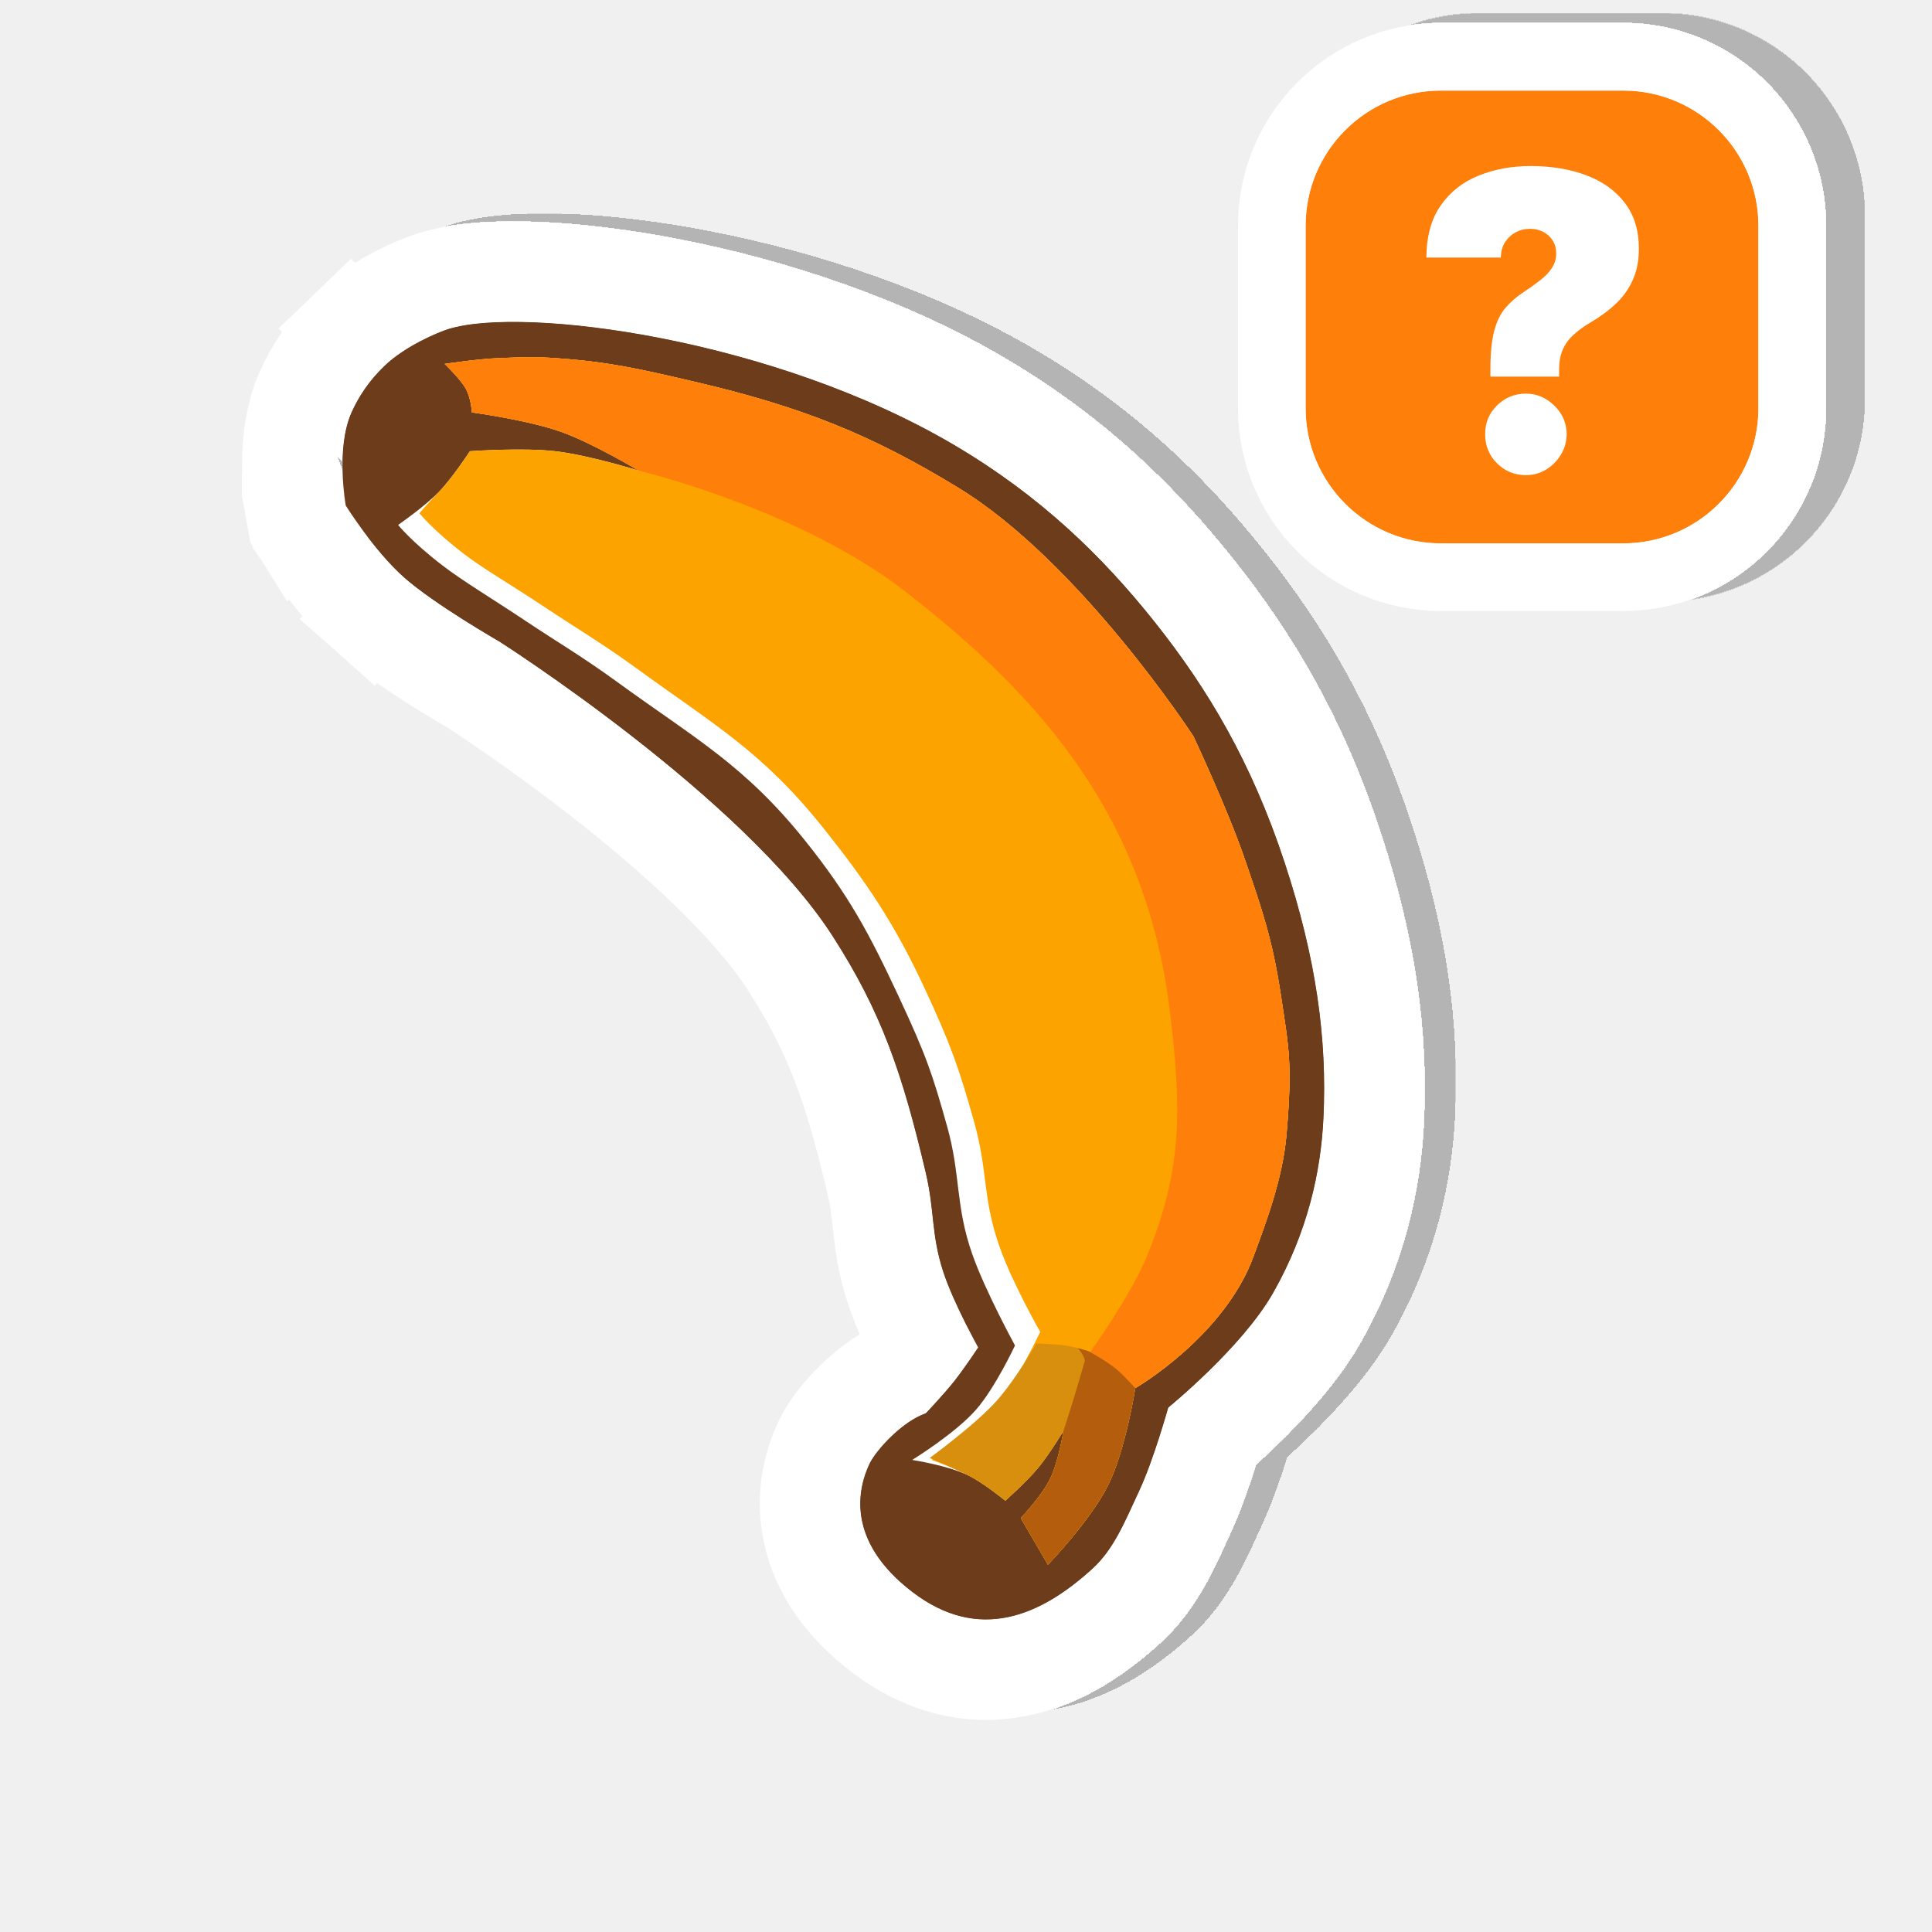
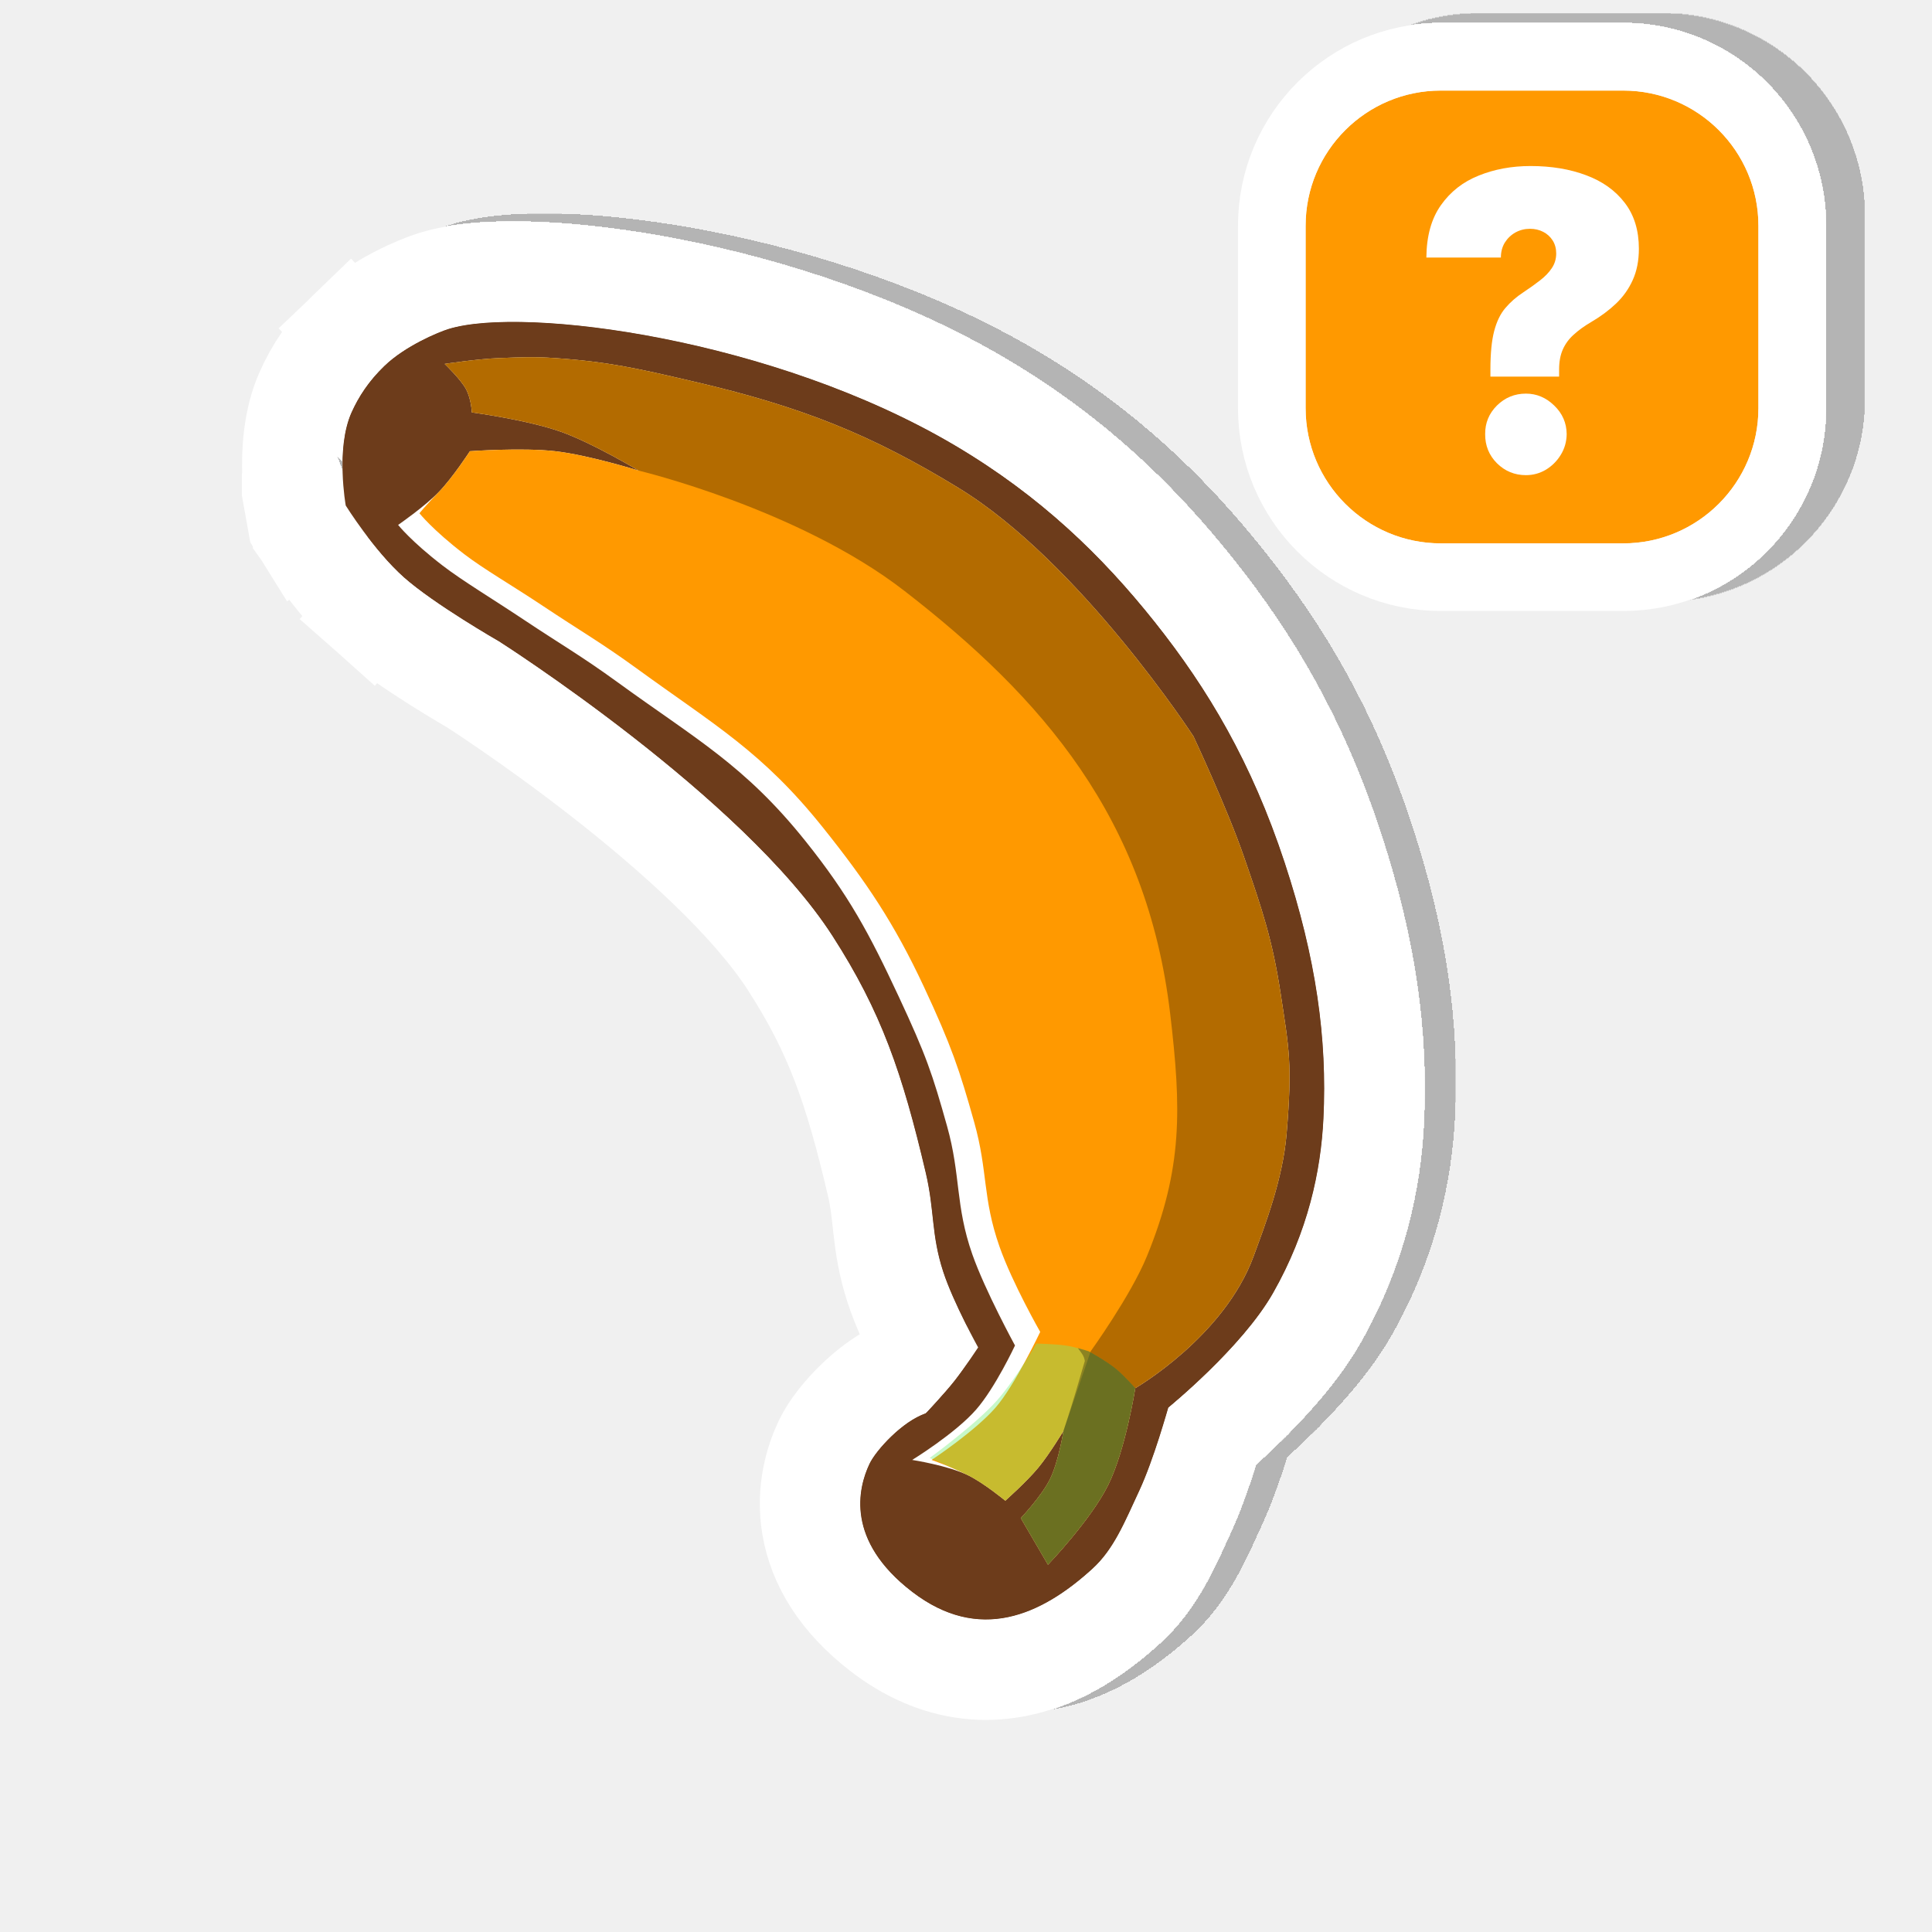
<svg xmlns="http://www.w3.org/2000/svg" width="256" height="256" viewBox="0 0 256 256" fill="none">
  <g clip-path="url(#clip0_783_5)">
    <g filter="url(#filter0_d_783_5)">
      <path d="M46.584 54.647C44.447 59.409 45.813 66.985 45.813 66.985C45.813 66.985 49.525 72.947 53.524 76.496C57.544 80.062 66.119 84.978 66.119 84.978C66.119 84.978 98.43 105.539 110.33 124.048C116.776 134.073 119.557 142.16 122.668 155.407C123.857 160.468 123.368 163.574 124.982 168.516C126.32 172.615 129.608 178.541 129.608 178.541C129.608 178.541 127.815 181.269 126.524 182.911C125.117 184.699 122.668 187.28 122.668 187.28C119.584 188.308 116.066 192.164 115.214 193.963C113.672 197.219 112.027 204.142 120.869 210.928C129.711 217.714 137.928 214.101 144.774 207.843C147.586 205.273 148.962 201.805 150.943 197.562C152.877 193.42 154.798 186.509 154.798 186.509C154.798 186.509 164.565 178.575 168.679 171.344C173.329 163.17 175.023 155.159 175.362 148.21C175.876 137.671 174.417 127.008 170.221 114.281C165.862 101.058 160.097 91.324 152.999 82.407C146.07 73.703 137.896 65.742 126.524 59.017C102.619 44.88 69.461 40.51 59.436 43.594C58.113 44.001 53.707 45.826 50.954 48.478C48.827 50.526 47.498 52.611 46.584 54.647Z" fill="#6D3C1B" />
      <path d="M45.813 66.985L39.263 68.166L39.489 69.421L40.163 70.503L45.813 66.985ZM45.813 66.985C40.163 70.503 40.163 70.504 40.164 70.505L40.164 70.506L40.166 70.509L40.172 70.517L40.186 70.54L40.23 70.611C40.267 70.669 40.318 70.749 40.382 70.849C40.511 71.049 40.693 71.328 40.921 71.67C41.377 72.352 42.026 73.296 42.814 74.363C44.337 76.425 46.589 79.239 49.106 81.474L53.524 76.496L49.106 81.474C51.556 83.648 55.112 86.017 57.77 87.699C59.155 88.575 60.405 89.333 61.309 89.872C61.762 90.142 62.131 90.358 62.389 90.509C62.5 90.574 62.59 90.626 62.659 90.666C62.711 90.699 62.781 90.744 62.867 90.8C63.091 90.945 63.428 91.165 63.865 91.453C64.738 92.029 66.009 92.879 67.575 93.959C70.712 96.123 75.014 99.194 79.671 102.822C89.183 110.235 99.44 119.418 104.732 127.648C110.614 136.797 113.171 144.081 116.189 156.929C116.607 158.711 116.763 160.135 116.958 161.909C116.988 162.18 117.019 162.46 117.051 162.75C117.297 164.938 117.639 167.473 118.654 170.582C119.481 173.114 120.819 175.978 121.835 178.024C121.84 178.035 121.845 178.046 121.851 178.057C121.652 178.328 121.463 178.579 121.292 178.796C120.74 179.497 119.907 180.447 119.138 181.294C119.003 181.443 118.874 181.585 118.752 181.718C116.612 182.779 114.789 184.288 113.493 185.532C111.862 187.099 110.121 189.166 109.199 191.114C108.068 193.502 106.784 197.46 107.583 202.224C108.41 207.148 111.302 211.976 116.817 216.208C122.658 220.691 128.875 222.055 134.929 220.793C140.618 219.607 145.44 216.252 149.265 212.756C152.82 209.506 154.781 205.19 156.347 201.746C156.562 201.272 156.77 200.814 156.974 200.378C158.127 197.908 159.194 194.814 159.932 192.52C160.198 191.692 160.433 190.932 160.626 190.292C160.673 190.251 160.721 190.21 160.77 190.167C161.82 189.249 163.262 187.947 164.847 186.399C167.9 183.416 171.927 179.093 174.464 174.635C179.718 165.4 181.629 156.334 182.01 148.534C182.569 137.074 180.959 125.593 176.542 112.197C171.911 98.149 165.741 87.727 158.207 78.262C150.886 69.066 142.123 60.509 129.912 53.288C117.139 45.734 102.11 40.893 89.064 38.317C82.515 37.024 76.339 36.277 71.054 36.064C65.946 35.859 61.083 36.123 57.479 37.233C56.363 37.576 54.556 38.302 52.658 39.29C50.771 40.273 48.359 41.736 46.336 43.684L50.954 48.478L46.336 43.684C43.542 46.376 41.741 49.183 40.512 51.922C38.806 55.723 38.662 60.059 38.744 62.801C38.788 64.29 38.912 65.591 39.025 66.524C39.081 66.994 39.136 67.379 39.179 67.659C39.201 67.799 39.219 67.912 39.233 67.998C39.241 68.04 39.247 68.076 39.252 68.104L39.258 68.141L39.261 68.155L39.262 68.161L39.262 68.164C39.262 68.165 39.263 68.166 45.813 66.985Z" stroke="white" stroke-width="13.312" />
    </g>
    <path d="M46.584 54.647C44.447 59.409 45.813 66.985 45.813 66.985C45.813 66.985 49.525 72.947 53.524 76.496C57.544 80.062 66.119 84.978 66.119 84.978C66.119 84.978 98.43 105.539 110.33 124.048C116.776 134.073 119.557 142.16 122.668 155.407C123.857 160.468 123.368 163.574 124.982 168.516C126.32 172.615 129.608 178.541 129.608 178.541C129.608 178.541 127.815 181.269 126.524 182.911C125.117 184.699 122.668 187.28 122.668 187.28C119.584 188.308 116.066 192.164 115.214 193.963C113.672 197.219 112.027 204.142 120.869 210.928C129.711 217.714 137.928 214.101 144.774 207.843C147.586 205.273 148.962 201.805 150.943 197.562C152.877 193.42 154.798 186.509 154.798 186.509C154.798 186.509 164.565 178.575 168.679 171.344C173.329 163.17 175.023 155.159 175.362 148.21C175.876 137.671 174.417 127.008 170.221 114.281C165.862 101.058 160.097 91.324 152.999 82.407C146.07 73.703 137.896 65.742 126.524 59.017C102.619 44.88 69.461 40.51 59.436 43.594C58.113 44.001 53.707 45.826 50.954 48.478C48.827 50.526 47.498 52.611 46.584 54.647Z" fill="#6D3C1B" />
    <path d="M138.862 207.329L135.263 201.16C135.263 201.16 138.001 198.266 139.119 196.02C140.28 193.686 140.918 189.594 140.918 189.594C140.918 189.594 139.049 192.696 137.576 194.477C136.039 196.337 133.207 198.847 133.207 198.847C133.207 198.847 130.397 196.525 128.323 195.505C125.613 194.174 120.869 193.449 120.869 193.449C120.869 193.449 126.582 189.946 129.351 186.766C131.895 183.845 134.492 178.284 134.492 178.284C134.492 178.284 130.531 171.033 128.837 166.203C126.569 159.738 127.318 155.74 125.496 149.238C123.558 142.326 122.725 139.841 119.07 132.016C115.164 123.656 112.495 118.659 106.732 111.453C98.679 101.386 92.155 97.906 81.799 90.376C77.115 86.97 74.279 85.363 69.461 82.15C65.245 79.34 61.298 76.974 58.665 74.953C54.484 71.745 52.753 69.555 52.753 69.555C52.753 69.555 56.264 67.134 58.151 65.186C59.994 63.282 62.263 59.788 62.263 59.788C62.263 59.788 69.185 59.285 73.573 59.788C77.976 60.292 84.626 62.358 84.626 62.358C84.626 62.358 78.573 58.723 74.344 57.217C69.893 55.632 62.52 54.647 62.52 54.647C62.52 54.647 62.455 52.877 61.749 51.562C61.037 50.236 58.922 48.221 58.922 48.221C58.922 48.221 63.294 47.555 66.119 47.45C69.03 47.342 70.667 47.25 73.573 47.45C80.641 47.937 84.654 48.869 91.452 50.448L91.823 50.534C106.258 53.887 115.509 57.62 127.038 64.672C143.144 74.524 158.14 97.573 158.14 97.573C158.14 97.573 162.621 107.13 164.823 113.509C167.23 120.484 168.601 124.465 169.707 131.759C170.791 138.911 171.267 140.903 170.478 150.266C169.969 156.303 167.637 162.281 166.108 166.46C162.203 177.134 150.429 183.939 150.429 183.939C150.429 183.939 149.149 192.123 146.83 196.791C144.534 201.411 138.862 207.329 138.862 207.329Z" fill="white" />
-     <path d="M138.862 207.329L135.263 201.16C135.263 201.16 138.001 198.266 139.119 196.02C140.28 193.686 140.918 189.594 140.918 189.594C140.918 189.594 139.049 192.696 137.576 194.477C136.039 196.337 133.207 198.847 133.207 198.847C133.207 198.847 130.397 196.525 128.323 195.505C125.613 194.173 123.439 193.449 123.439 193.449C123.439 193.449 129.152 189.689 131.922 186.509C134.465 183.588 137.833 176.484 137.833 176.484C137.833 176.484 134.13 170.005 132.436 165.175C130.168 158.71 130.917 155.226 129.094 148.724C127.156 141.812 126.066 138.556 122.411 130.731C118.505 122.371 114.809 116.859 109.045 109.654C100.992 99.587 94.725 96.107 84.369 88.576C79.685 85.171 76.849 83.563 72.031 80.351C67.815 77.54 64.125 75.432 61.492 73.411C57.312 70.203 55.58 68.013 55.58 68.013C55.58 68.013 56.264 67.134 58.151 65.186C59.994 63.282 62.263 59.788 62.263 59.788C62.263 59.788 69.185 59.285 73.573 59.788C77.976 60.292 84.626 62.358 84.626 62.358C84.626 62.358 78.573 58.723 74.344 57.217C69.893 55.632 62.52 54.647 62.52 54.647C62.52 54.647 62.455 52.877 61.749 51.562C61.037 50.236 58.922 48.221 58.922 48.221C58.922 48.221 63.294 47.555 66.119 47.45C69.03 47.342 70.667 47.25 73.573 47.45C80.641 47.937 84.654 48.869 91.452 50.448L91.823 50.534C106.258 53.887 115.509 57.62 127.038 64.672C143.144 74.524 158.14 97.573 158.14 97.573C158.14 97.573 162.621 107.13 164.823 113.509C167.23 120.484 168.601 124.465 169.707 131.759C170.791 138.911 171.267 140.903 170.478 150.266C169.969 156.303 167.637 162.281 166.108 166.46C162.203 177.134 150.428 183.939 150.428 183.939C150.428 183.939 149.149 192.123 146.83 196.791C144.534 201.411 138.862 207.329 138.862 207.329Z" fill="#FDA300" />
-     <path d="M138.862 207.329L135.263 201.16C135.263 201.16 138.001 198.266 139.119 196.02C140.28 193.686 140.918 189.594 140.918 189.594L144.517 179.055C144.517 179.055 149.823 171.702 151.971 166.46C156.75 154.796 156.534 146.848 155.055 134.33C151.989 108.364 138.091 92.432 119.841 78.295C105.787 67.408 84.626 62.358 84.626 62.358C84.626 62.358 78.573 58.723 74.344 57.217C69.893 55.632 62.52 54.647 62.52 54.647C62.52 54.647 62.455 52.877 61.749 51.562C61.037 50.236 58.922 48.221 58.922 48.221C58.922 48.221 63.294 47.555 66.119 47.45C69.03 47.342 70.667 47.25 73.573 47.45C80.768 47.945 84.798 48.903 91.823 50.534C106.258 53.887 115.509 57.62 127.038 64.672C143.144 74.524 158.14 97.573 158.14 97.573C158.14 97.573 162.621 107.13 164.823 113.509C167.23 120.484 168.601 124.465 169.707 131.759C170.791 138.911 171.267 140.903 170.478 150.266C169.969 156.303 167.637 162.281 166.108 166.46C162.203 177.134 150.428 183.939 150.428 183.939C150.428 183.939 149.149 192.123 146.83 196.791C144.534 201.411 138.862 207.329 138.862 207.329Z" fill="#FE800B" />
-     <path d="M138.862 207.329L135.263 201.16C135.263 201.16 138.001 198.266 139.119 196.02C140.28 193.687 140.918 189.594 140.918 189.594C140.918 189.594 139.049 192.696 137.576 194.477C136.039 196.338 133.207 198.847 133.207 198.847C133.207 198.847 130.397 196.525 128.323 195.506C125.613 194.174 123.182 193.192 123.182 193.192C123.182 193.192 129.409 188.661 132.179 185.481C134.722 182.56 137.319 178.027 137.319 178.027C137.319 178.027 139.875 178.095 141.175 178.284C142.588 178.489 144.259 179.055 144.259 179.055C144.259 179.055 146.566 180.309 147.858 181.368C148.956 182.269 150.428 183.939 150.428 183.939C150.428 183.939 149.149 192.123 146.83 196.791C144.534 201.411 138.862 207.329 138.862 207.329Z" fill="#D78F0D" />
-     <path d="M138.862 207.329L135.263 201.16C135.263 201.16 138.001 198.266 139.119 196.02C140.28 193.686 140.918 189.593 140.918 189.593C140.918 189.593 141.905 186.583 142.46 184.71C143.012 182.849 143.746 180.34 143.746 180.34C143.746 180.34 143.695 179.927 143.488 179.569C143.303 179.248 142.825 178.632 142.825 178.632C143.634 178.843 144.26 179.055 144.26 179.055C144.26 179.055 146.567 180.309 147.858 181.368C148.956 182.269 150.429 183.939 150.429 183.939C150.429 183.939 149.149 192.123 146.83 196.791C144.534 201.411 138.862 207.329 138.862 207.329Z" fill="#B45D0C" />
+     <path d="M138.862 207.329L135.263 201.16C135.263 201.16 138.001 198.266 139.119 196.02C140.28 193.686 140.918 189.594 140.918 189.594C140.918 189.594 139.049 192.696 137.576 194.477C136.039 196.337 133.207 198.847 133.207 198.847C133.207 198.847 130.397 196.525 128.323 195.505C125.613 194.173 123.439 193.449 123.439 193.449C123.439 193.449 129.152 189.689 131.922 186.509C134.465 183.588 137.833 176.484 137.833 176.484C137.833 176.484 134.13 170.005 132.436 165.175C130.168 158.71 130.917 155.226 129.094 148.724C127.156 141.812 126.066 138.556 122.411 130.731C118.505 122.371 114.809 116.859 109.045 109.654C100.992 99.587 94.725 96.107 84.369 88.576C79.685 85.171 76.849 83.563 72.031 80.351C67.815 77.54 64.125 75.432 61.492 73.411C57.312 70.203 55.58 68.013 55.58 68.013C55.58 68.013 56.264 67.134 58.151 65.186C59.994 63.282 62.263 59.788 62.263 59.788C62.263 59.788 69.185 59.285 73.573 59.788C77.976 60.292 84.626 62.358 84.626 62.358C84.626 62.358 78.573 58.723 74.344 57.217C69.893 55.632 62.52 54.647 62.52 54.647C62.52 54.647 62.455 52.877 61.749 51.562C61.037 50.236 58.922 48.221 58.922 48.221C58.922 48.221 63.294 47.555 66.119 47.45C69.03 47.342 70.667 47.25 73.573 47.45C80.641 47.937 84.654 48.869 91.452 50.448L91.823 50.534C106.258 53.887 115.509 57.62 127.038 64.672C143.144 74.524 158.14 97.573 158.14 97.573C158.14 97.573 162.621 107.13 164.823 113.509C167.23 120.484 168.601 124.465 169.707 131.759C170.791 138.911 171.267 140.903 170.478 150.266C169.969 156.303 167.637 162.281 166.108 166.46C162.203 177.134 150.428 183.939 150.428 183.939C150.428 183.939 149.149 192.123 146.83 196.791C144.534 201.411 138.862 207.329 138.862 207.329Z" fill="#FF9900" />
+     <path d="M138.862 207.329L135.263 201.16C135.263 201.16 138.001 198.266 139.119 196.02C140.28 193.686 140.918 189.594 140.918 189.594L144.517 179.055C144.517 179.055 149.823 171.702 151.971 166.46C156.75 154.796 156.534 146.848 155.055 134.33C151.989 108.364 138.091 92.432 119.841 78.295C105.787 67.408 84.626 62.358 84.626 62.358C84.626 62.358 78.573 58.723 74.344 57.217C69.893 55.632 62.52 54.647 62.52 54.647C62.52 54.647 62.455 52.877 61.749 51.562C61.037 50.236 58.922 48.221 58.922 48.221C58.922 48.221 63.294 47.555 66.119 47.45C69.03 47.342 70.667 47.25 73.573 47.45C80.768 47.945 84.798 48.903 91.823 50.534C106.258 53.887 115.509 57.62 127.038 64.672C143.144 74.524 158.14 97.573 158.14 97.573C158.14 97.573 162.621 107.13 164.823 113.509C167.23 120.484 168.601 124.465 169.707 131.759C170.791 138.911 171.267 140.903 170.478 150.266C169.969 156.303 167.637 162.281 166.108 166.46C162.203 177.134 150.428 183.939 150.428 183.939C150.428 183.939 149.149 192.123 146.83 196.791C144.534 201.411 138.862 207.329 138.862 207.329Z" fill="black" fill-opacity="0.3" />
+     <path d="M138.862 207.329L135.263 201.16C135.263 201.16 138.001 198.266 139.119 196.02C140.28 193.687 140.918 189.594 140.918 189.594C140.918 189.594 139.049 192.696 137.576 194.477C136.039 196.338 133.207 198.847 133.207 198.847C133.207 198.847 130.397 196.525 128.323 195.506C125.613 194.174 123.182 193.192 123.182 193.192C123.182 193.192 129.409 188.661 132.179 185.481C134.722 182.56 137.319 178.027 137.319 178.027C137.319 178.027 139.875 178.095 141.175 178.284C142.588 178.489 144.259 179.055 144.259 179.055C144.259 179.055 146.566 180.309 147.858 181.368C148.956 182.269 150.428 183.939 150.428 183.939C150.428 183.939 149.149 192.123 146.83 196.791C144.534 201.411 138.862 207.329 138.862 207.329Z" fill="#75ED77" fill-opacity="0.4" />
+     <path d="M138.862 207.329L135.263 201.16C135.263 201.16 138.001 198.266 139.119 196.02C140.28 193.686 140.918 189.593 140.918 189.593C140.918 189.593 141.905 186.583 142.46 184.71C143.012 182.849 143.746 180.34 143.746 180.34C143.746 180.34 143.695 179.927 143.488 179.569C143.303 179.248 142.825 178.632 142.825 178.632C143.634 178.843 144.26 179.055 144.26 179.055C144.26 179.055 146.567 180.309 147.858 181.368C148.956 182.269 150.429 183.939 150.429 183.939C150.429 183.939 149.149 192.123 146.83 196.791C144.534 201.411 138.862 207.329 138.862 207.329Z" fill="#010100" fill-opacity="0.3" />
    <g filter="url(#filter1_d_783_5)">
-       <rect x="173" y="12" width="60" height="60" rx="17.92" fill="#FE800B" />
+       <rect x="173" y="12" width="60" height="60" rx="17.92" fill="#FF9900" />
      <rect x="168.52" y="7.52" width="68.96" height="68.96" rx="22.4" stroke="white" stroke-width="8.96" />
    </g>
    <path d="M197.487 49.903V48.97C197.487 46.833 197.654 45.129 197.988 43.86C198.322 42.59 198.817 41.573 199.473 40.809C200.129 40.032 200.933 39.332 201.884 38.71C202.707 38.166 203.44 37.642 204.083 37.136C204.739 36.631 205.253 36.094 205.626 35.524C206.012 34.954 206.205 34.306 206.205 33.581C206.205 32.933 206.05 32.363 205.742 31.871C205.433 31.379 205.015 30.996 204.488 30.724C203.961 30.452 203.376 30.316 202.733 30.316C202.038 30.316 201.396 30.478 200.804 30.802C200.225 31.126 199.756 31.573 199.396 32.143C199.049 32.713 198.875 33.373 198.875 34.125H189C189.026 31.275 189.669 28.963 190.929 27.188C192.189 25.4 193.86 24.092 195.944 23.263C198.027 22.421 200.315 22 202.81 22C205.562 22 208.018 22.408 210.178 23.224C212.338 24.027 214.042 25.245 215.289 26.877C216.536 28.496 217.16 30.524 217.16 32.959C217.16 34.526 216.89 35.906 216.35 37.098C215.823 38.276 215.083 39.319 214.132 40.226C213.193 41.12 212.094 41.936 210.834 42.674C209.908 43.218 209.13 43.782 208.5 44.365C207.87 44.935 207.394 45.589 207.073 46.327C206.751 47.053 206.59 47.934 206.59 48.97V49.903H197.487ZM202.193 62.96C200.701 62.96 199.422 62.435 198.355 61.386C197.3 60.324 196.779 59.035 196.792 57.519C196.779 56.043 197.3 54.78 198.355 53.73C199.422 52.681 200.701 52.157 202.193 52.157C203.607 52.157 204.854 52.681 205.935 53.73C207.028 54.78 207.58 56.043 207.593 57.519C207.58 58.53 207.317 59.45 206.803 60.279C206.301 61.095 205.645 61.749 204.835 62.241C204.025 62.72 203.144 62.96 202.193 62.96Z" fill="white" />
  </g>
  <defs>
    <filter id="filter0_d_783_5" x="32.07" y="28.32" width="160.799" height="199.578" filterUnits="userSpaceOnUse" color-interpolation-filters="sRGB">
      <feFlood flood-opacity="0" result="BackgroundImageFix" />
      <feColorMatrix in="SourceAlpha" type="matrix" values="0 0 0 0 0 0 0 0 0 0 0 0 0 0 0 0 0 0 127 0" result="hardAlpha" />
      <feOffset dx="4.096" dy="-1.024" />
      <feComposite in2="hardAlpha" operator="out" />
      <feColorMatrix type="matrix" values="0 0 0 0 0 0 0 0 0 0 0 0 0 0 0 0 0 0 0.25 0" />
      <feBlend mode="normal" in2="BackgroundImageFix" result="effect1_dropShadow_783_5" />
      <feBlend mode="normal" in="SourceGraphic" in2="effect1_dropShadow_783_5" result="shape" />
    </filter>
    <filter id="filter1_d_783_5" x="164.04" y="1.76" width="83.04" height="79.2" filterUnits="userSpaceOnUse" color-interpolation-filters="sRGB">
      <feFlood flood-opacity="0" result="BackgroundImageFix" />
      <feColorMatrix in="SourceAlpha" type="matrix" values="0 0 0 0 0 0 0 0 0 0 0 0 0 0 0 0 0 0 127 0" result="hardAlpha" />
      <feOffset dx="5.12" dy="-1.28" />
      <feComposite in2="hardAlpha" operator="out" />
      <feColorMatrix type="matrix" values="0 0 0 0 0 0 0 0 0 0 0 0 0 0 0 0 0 0 0.25 0" />
      <feBlend mode="normal" in2="BackgroundImageFix" result="effect1_dropShadow_783_5" />
      <feBlend mode="normal" in="SourceGraphic" in2="effect1_dropShadow_783_5" result="shape" />
    </filter>
    <clipPath id="clip0_783_5">
      <rect width="256" height="256" fill="white" />
    </clipPath>
  </defs>
</svg>
